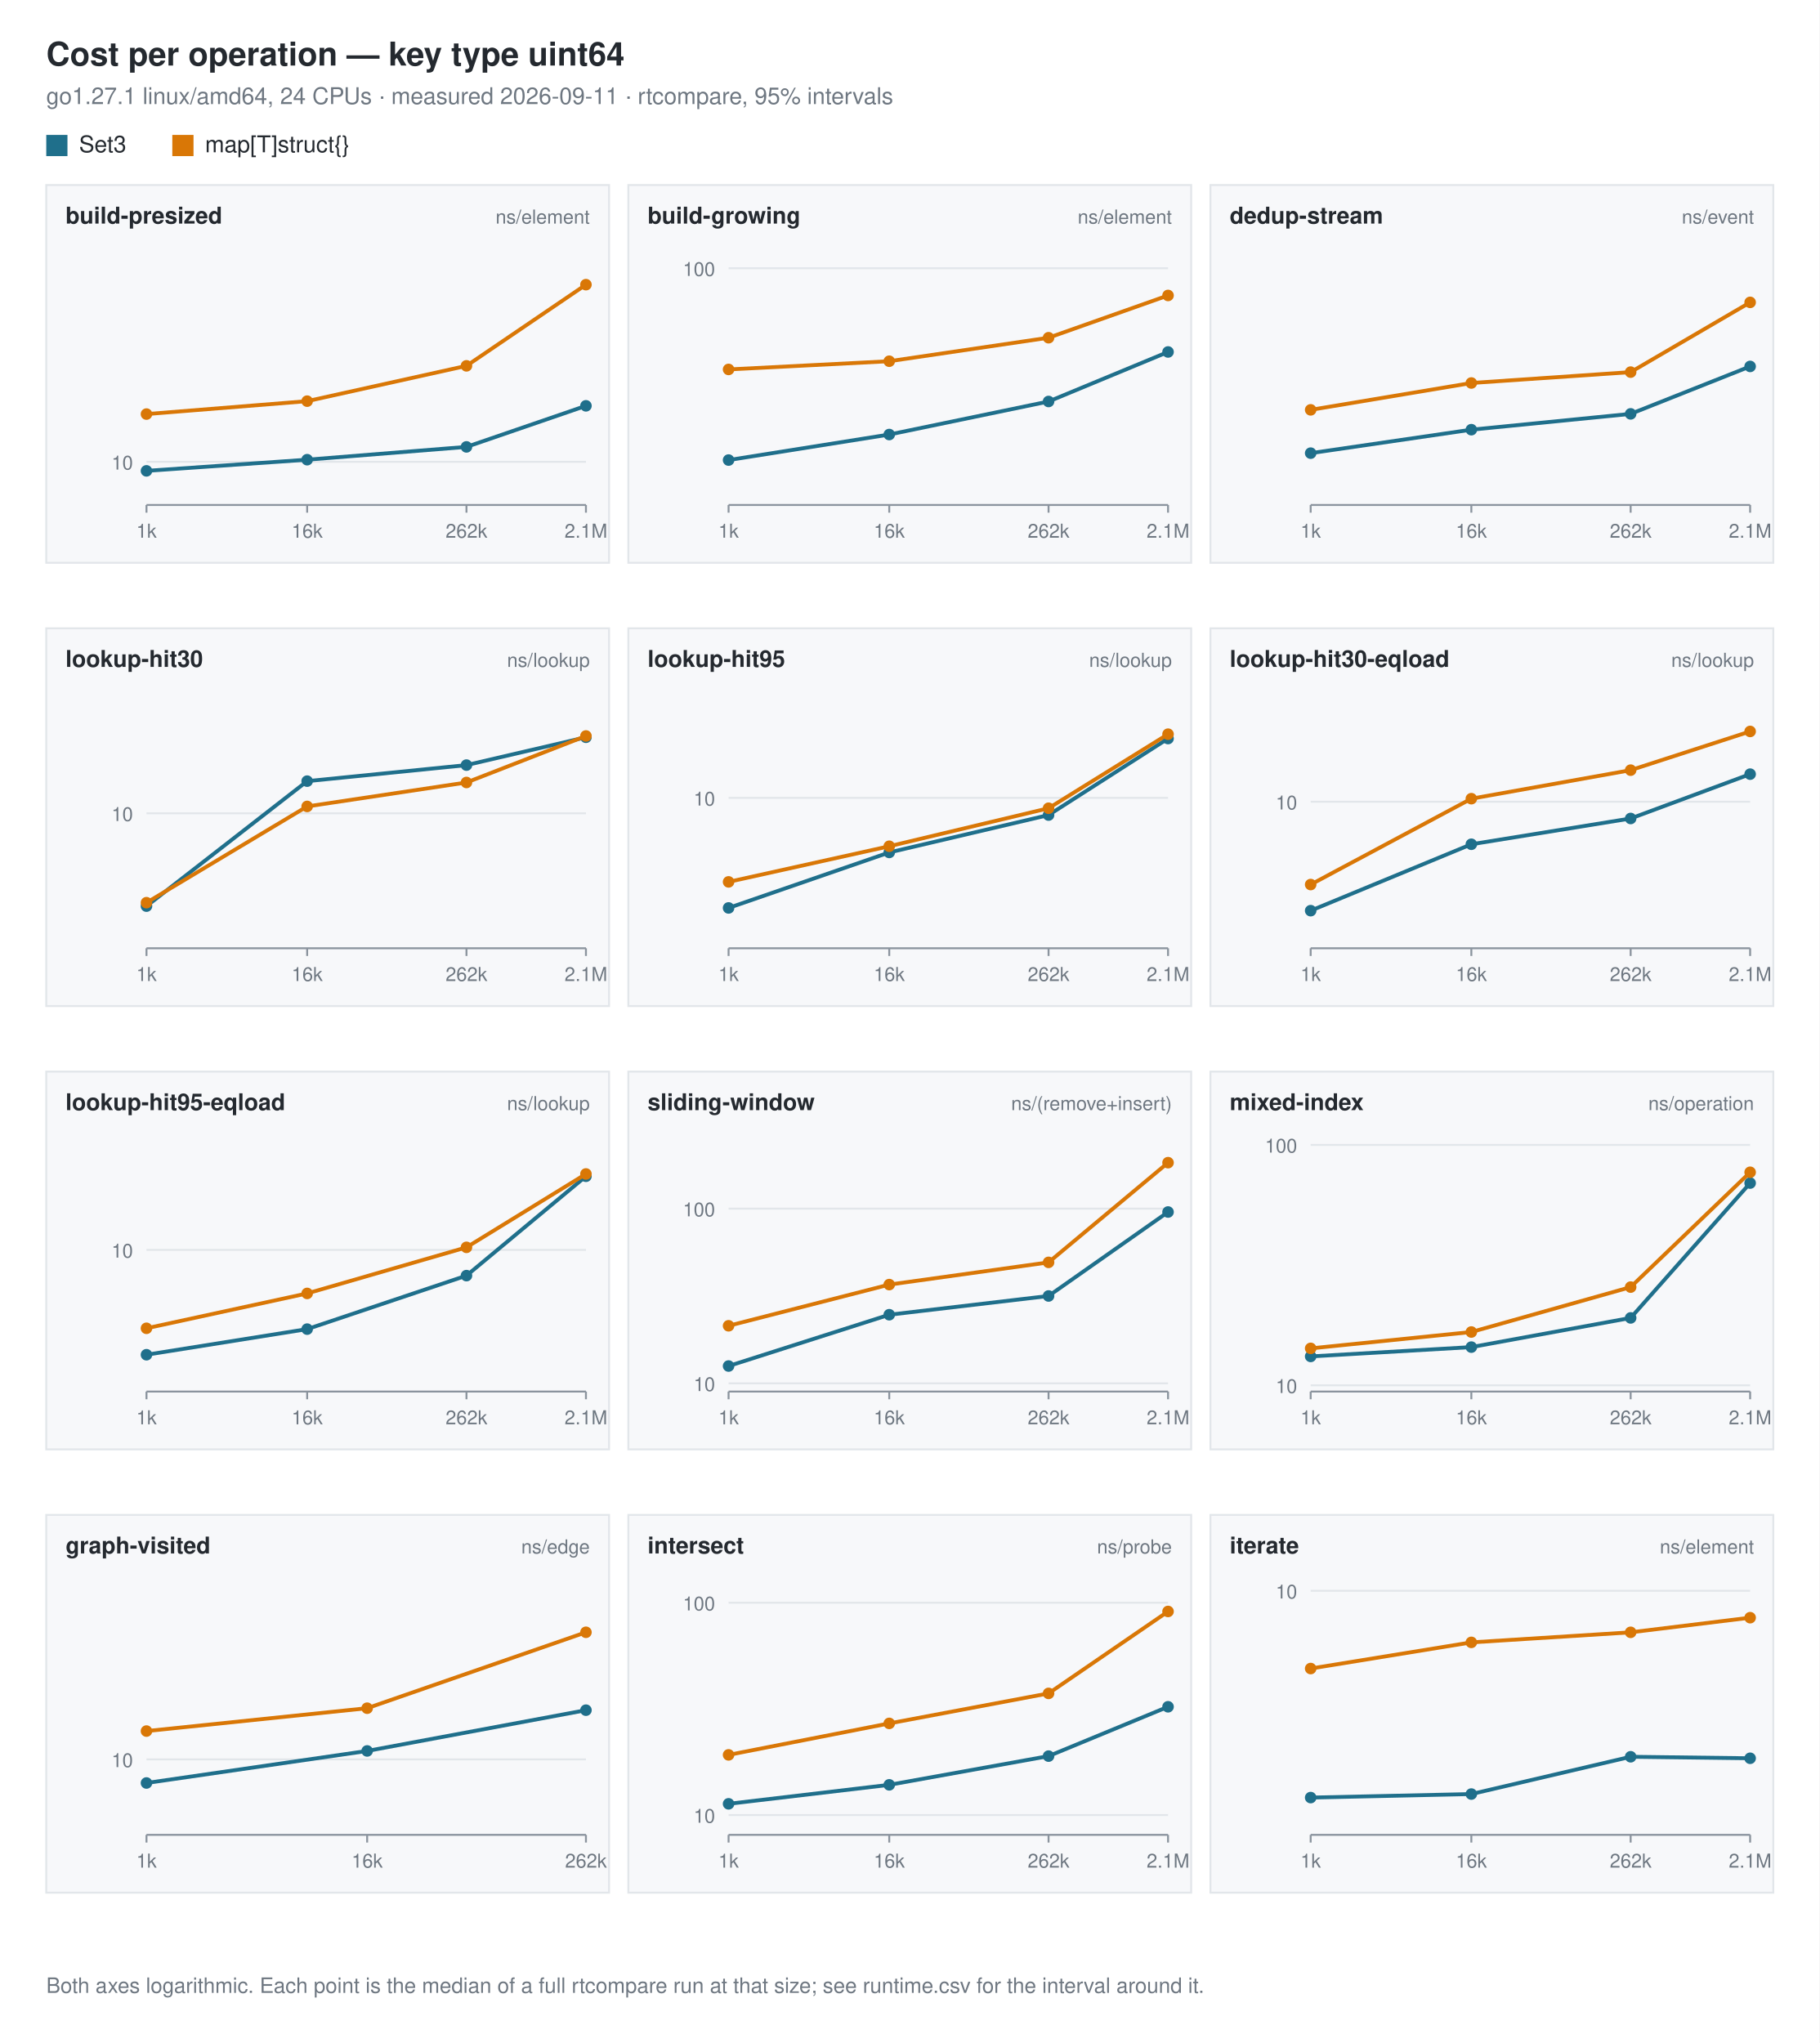
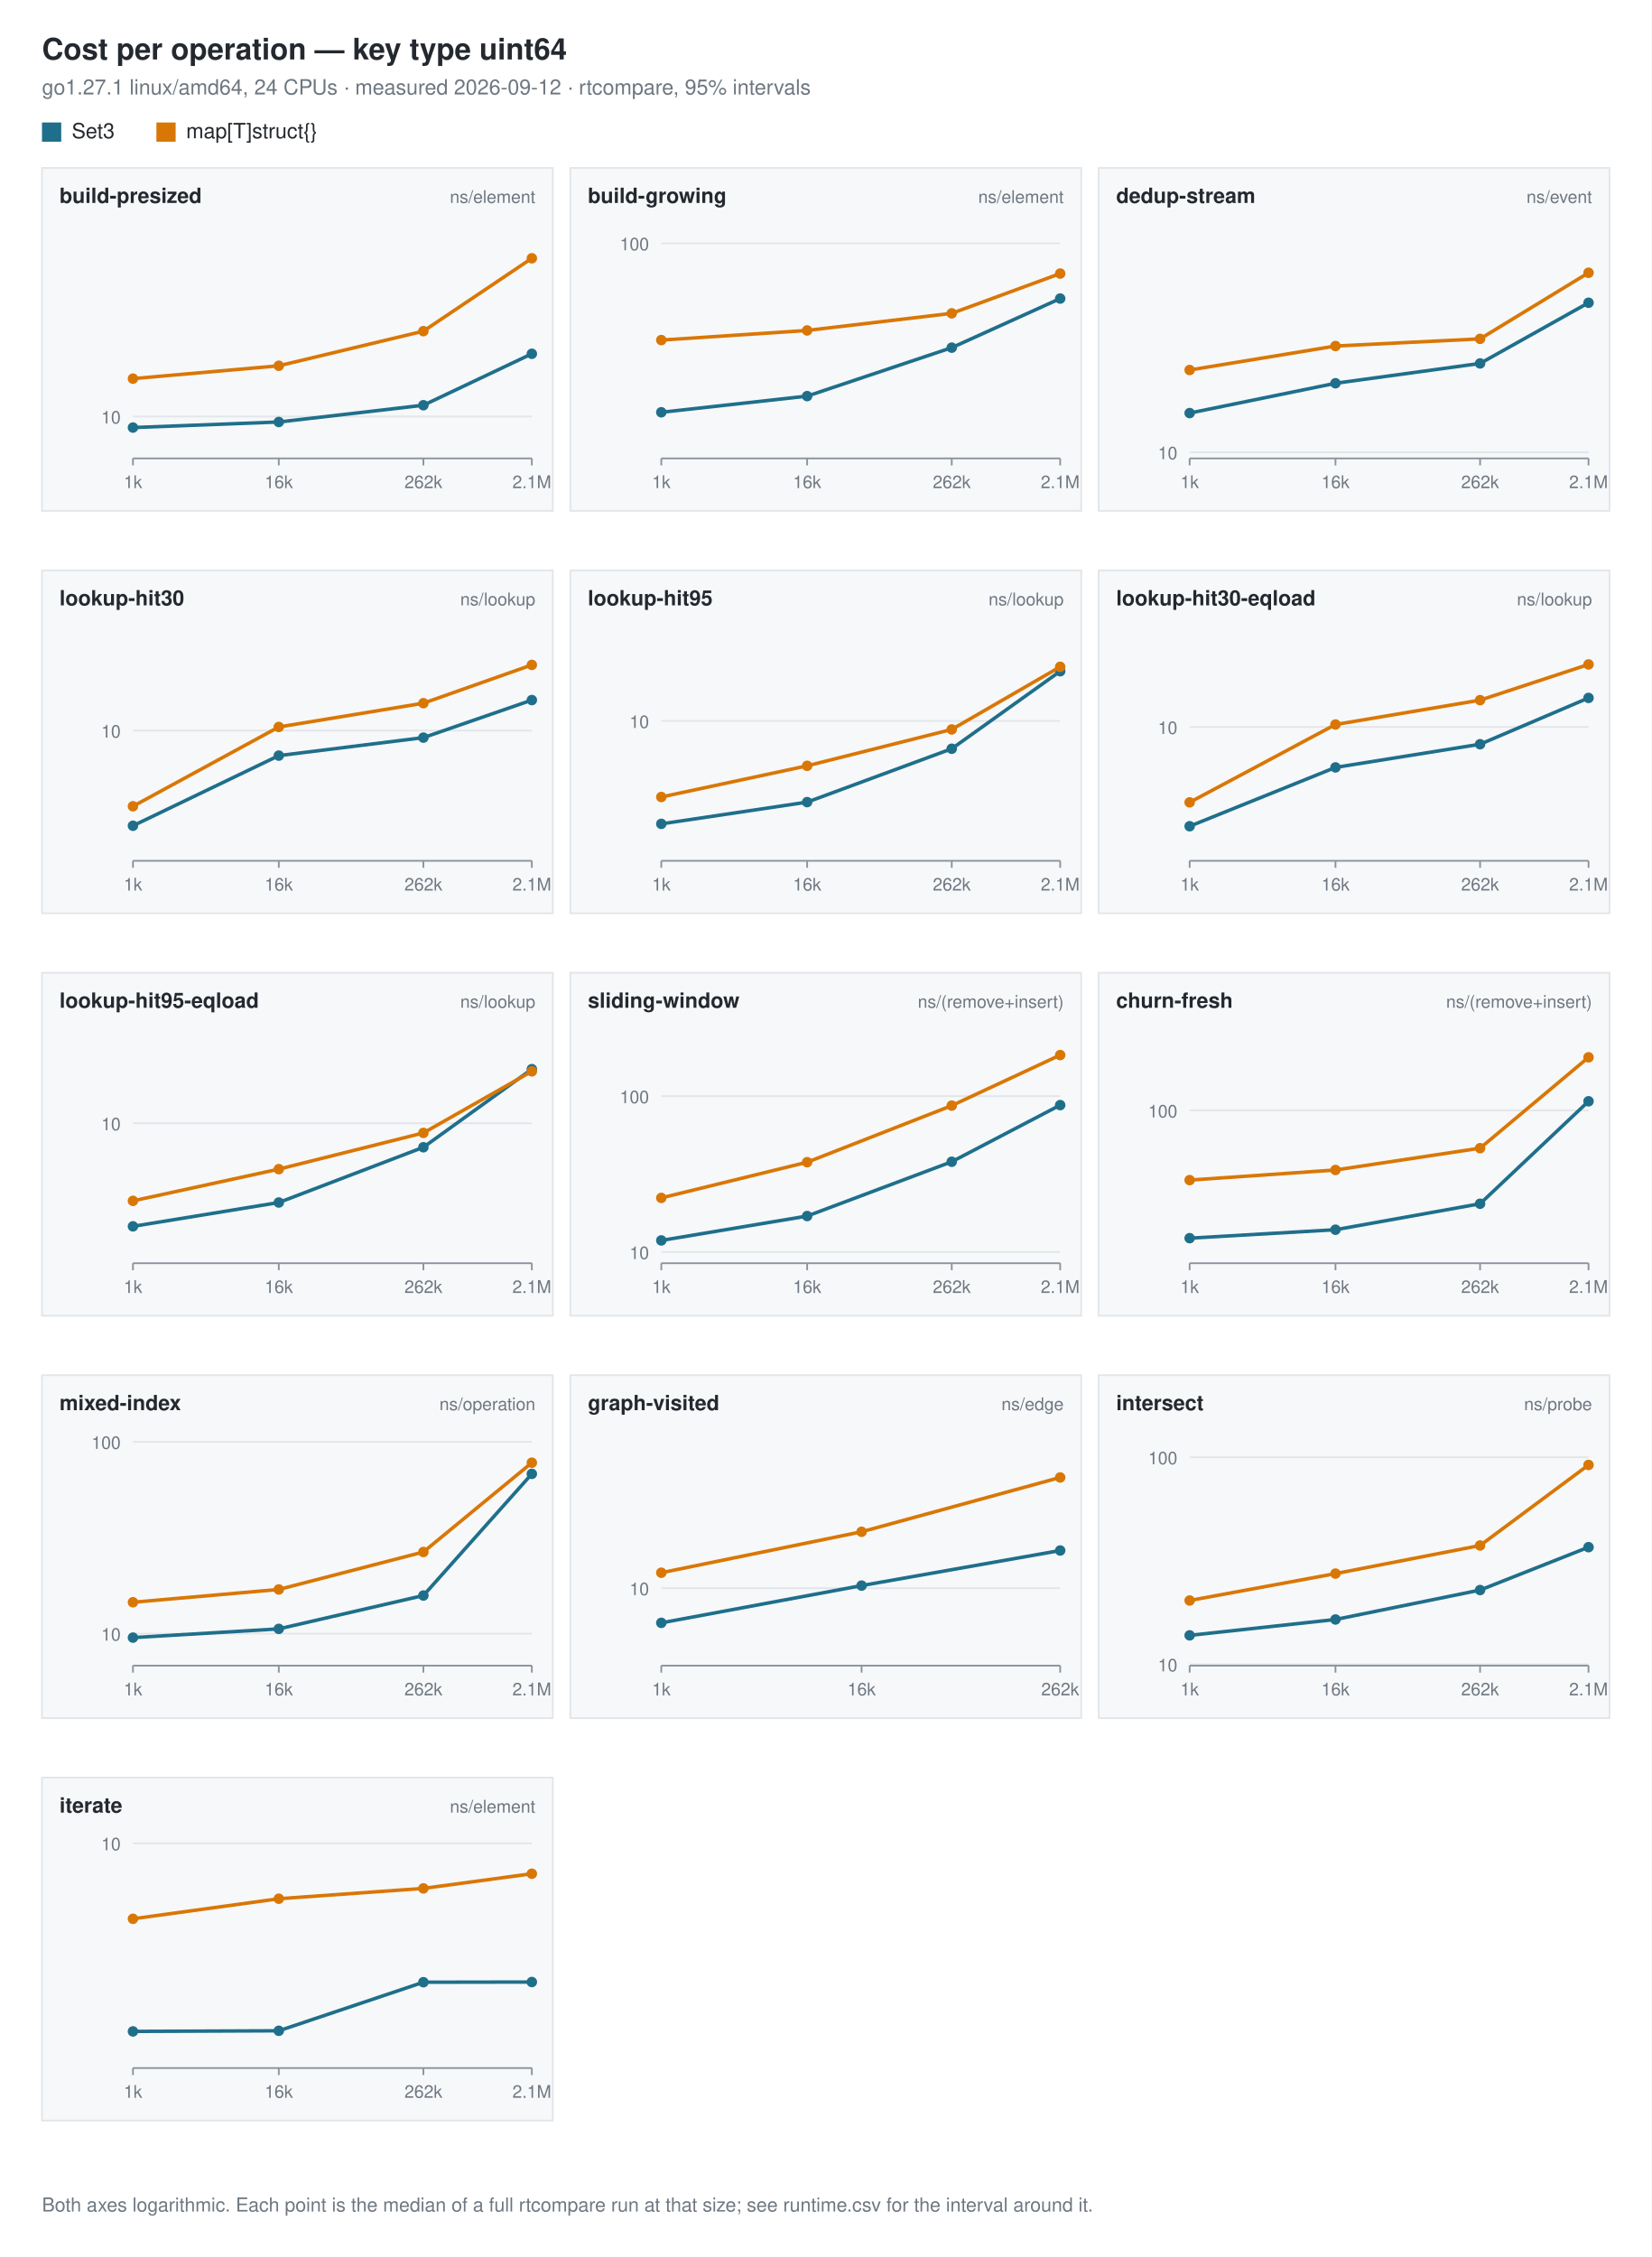
- <svg xmlns="http://www.w3.org/2000/svg" width="944" height="1060" viewBox="0 0 944 1060" font-family="-apple-system, BlinkMacSystemFont, 'Segoe UI', Helvetica, Arial, sans-serif">
-   <rect x="0" y="0" width="944" height="1060" fill="#ffffff" />
+ <svg xmlns="http://www.w3.org/2000/svg" width="944" height="1290" viewBox="0 0 944 1290" font-family="-apple-system, BlinkMacSystemFont, 'Segoe UI', Helvetica, Arial, sans-serif">
+   <rect x="0" y="0" width="944" height="1290" fill="#ffffff" />
  <text x="24" y="34" font-size="17" fill="#24292f" text-anchor="start" font-weight="600">Cost per operation — key type uint64</text>
-   <text x="24" y="54" font-size="12" fill="#6e7781" text-anchor="start" font-weight="400">go1.27.1 linux/amd64, 24 CPUs · measured 2026-09-11 · rtcompare, 95% intervals</text>
+   <text x="24" y="54" font-size="12" fill="#6e7781" text-anchor="start" font-weight="400">go1.27.1 linux/amd64, 24 CPUs · measured 2026-09-12 · rtcompare, 95% intervals</text>
  <rect x="24" y="70" width="11" height="11" fill="#1f6f8b" />
  <text x="41" y="79" font-size="12" fill="#24292f" text-anchor="start" font-weight="400">Set3</text>
  <rect x="89.4" y="70" width="11" height="11" fill="#d97706" />
  <text x="106.4" y="79" font-size="12" fill="#24292f" text-anchor="start" font-weight="400">map[T]struct{}</text>
  <rect x="24" y="96" width="292" height="196" fill="#f7f8fa" stroke="#e2e6ea" stroke-width="1" />
  <text x="34" y="116" font-size="12" fill="#24292f" text-anchor="start" font-weight="600">build-presized</text>
  <text x="306" y="116" font-size="10" fill="#6e7781" text-anchor="end" font-weight="400">ns/element</text>
-   <line x1="76" y1="239.621" x2="304" y2="239.621" stroke="#e2e6ea" stroke-width="1" />
-   <text x="69" y="243.621" font-size="10" fill="#6e7781" text-anchor="end" font-weight="400">10</text>
+   <line x1="76" y1="238.049" x2="304" y2="238.049" stroke="#e2e6ea" stroke-width="1" />
+   <text x="69" y="242.049" font-size="10" fill="#6e7781" text-anchor="end" font-weight="400">10</text>
  <line x1="76" y1="262" x2="76" y2="266" stroke="#8b949e" stroke-width="1" />
  <text x="76" y="279" font-size="10" fill="#6e7781" text-anchor="middle" font-weight="400">1k</text>
  <line x1="159.359" y1="262" x2="159.359" y2="266" stroke="#8b949e" stroke-width="1" />
  <text x="159.359" y="279" font-size="10" fill="#6e7781" text-anchor="middle" font-weight="400">16k</text>
  <line x1="242.011" y1="262" x2="242.011" y2="266" stroke="#8b949e" stroke-width="1" />
  <text x="242.011" y="279" font-size="10" fill="#6e7781" text-anchor="middle" font-weight="400">262k</text>
  <line x1="304" y1="262" x2="304" y2="266" stroke="#8b949e" stroke-width="1" />
  <text x="304" y="279" font-size="10" fill="#6e7781" text-anchor="middle" font-weight="400">2.1M</text>
  <line x1="76" y1="262" x2="304" y2="262" stroke="#8b949e" stroke-width="1" />
-   <polyline points="76,244.302 159.359,238.51 242.011,231.866 304,210.562" fill="none" stroke="#1f6f8b" stroke-width="2" stroke-linejoin="round" stroke-linecap="round" />
-   <circle cx="76" cy="244.302" r="3" fill="#1f6f8b" />
-   <circle cx="159.359" cy="238.51" r="3" fill="#1f6f8b" />
-   <circle cx="242.011" cy="231.866" r="3" fill="#1f6f8b" />
-   <circle cx="304" cy="210.562" r="3" fill="#1f6f8b" />
-   <polyline points="76,214.842 159.359,208.136 242.011,189.816 304,147.698" fill="none" stroke="#d97706" stroke-width="2" stroke-linejoin="round" stroke-linecap="round" />
-   <circle cx="76" cy="214.842" r="3" fill="#d97706" />
-   <circle cx="159.359" cy="208.136" r="3" fill="#d97706" />
-   <circle cx="242.011" cy="189.816" r="3" fill="#d97706" />
-   <circle cx="304" cy="147.698" r="3" fill="#d97706" />
+   <polyline points="76,244.378 159.359,241.192 242.011,231.607 304,202.212" fill="none" stroke="#1f6f8b" stroke-width="2" stroke-linejoin="round" stroke-linecap="round" />
+   <circle cx="76" cy="244.378" r="3" fill="#1f6f8b" />
+   <circle cx="159.359" cy="241.192" r="3" fill="#1f6f8b" />
+   <circle cx="242.011" cy="231.607" r="3" fill="#1f6f8b" />
+   <circle cx="304" cy="202.212" r="3" fill="#1f6f8b" />
+   <polyline points="76,216.411 159.359,209.064 242.011,189.277 304,147.622" fill="none" stroke="#d97706" stroke-width="2" stroke-linejoin="round" stroke-linecap="round" />
+   <circle cx="76" cy="216.411" r="3" fill="#d97706" />
+   <circle cx="159.359" cy="209.064" r="3" fill="#d97706" />
+   <circle cx="242.011" cy="189.277" r="3" fill="#d97706" />
+   <circle cx="304" cy="147.622" r="3" fill="#d97706" />
  <rect x="326" y="96" width="292" height="196" fill="#f7f8fa" stroke="#e2e6ea" stroke-width="1" />
  <text x="336" y="116" font-size="12" fill="#24292f" text-anchor="start" font-weight="600">build-growing</text>
  <text x="608" y="116" font-size="10" fill="#6e7781" text-anchor="end" font-weight="400">ns/element</text>
-   <line x1="378" y1="139.182" x2="606" y2="139.182" stroke="#e2e6ea" stroke-width="1" />
-   <text x="371" y="143.182" font-size="10" fill="#6e7781" text-anchor="end" font-weight="400">100</text>
+   <line x1="378" y1="139.049" x2="606" y2="139.049" stroke="#e2e6ea" stroke-width="1" />
+   <text x="371" y="143.049" font-size="10" fill="#6e7781" text-anchor="end" font-weight="400">100</text>
  <line x1="378" y1="262" x2="378" y2="266" stroke="#8b949e" stroke-width="1" />
  <text x="378" y="279" font-size="10" fill="#6e7781" text-anchor="middle" font-weight="400">1k</text>
  <line x1="461.359" y1="262" x2="461.359" y2="266" stroke="#8b949e" stroke-width="1" />
  <text x="461.359" y="279" font-size="10" fill="#6e7781" text-anchor="middle" font-weight="400">16k</text>
  <line x1="544.011" y1="262" x2="544.011" y2="266" stroke="#8b949e" stroke-width="1" />
  <text x="544.011" y="279" font-size="10" fill="#6e7781" text-anchor="middle" font-weight="400">262k</text>
  <line x1="606" y1="262" x2="606" y2="266" stroke="#8b949e" stroke-width="1" />
  <text x="606" y="279" font-size="10" fill="#6e7781" text-anchor="middle" font-weight="400">2.1M</text>
  <line x1="378" y1="262" x2="606" y2="262" stroke="#8b949e" stroke-width="1" />
-   <polyline points="378,238.703 461.359,225.457 544.011,208.311 606,182.618" fill="none" stroke="#1f6f8b" stroke-width="2" stroke-linejoin="round" stroke-linecap="round" />
-   <circle cx="378" cy="238.703" r="3" fill="#1f6f8b" />
-   <circle cx="461.359" cy="225.457" r="3" fill="#1f6f8b" />
-   <circle cx="544.011" cy="208.311" r="3" fill="#1f6f8b" />
-   <circle cx="606" cy="182.618" r="3" fill="#1f6f8b" />
-   <polyline points="378,191.677 461.359,187.416 544.011,175.227 606,153.297" fill="none" stroke="#d97706" stroke-width="2" stroke-linejoin="round" stroke-linecap="round" />
-   <circle cx="378" cy="191.677" r="3" fill="#d97706" />
-   <circle cx="461.359" cy="187.416" r="3" fill="#d97706" />
-   <circle cx="544.011" cy="175.227" r="3" fill="#d97706" />
-   <circle cx="606" cy="153.297" r="3" fill="#d97706" />
+   <polyline points="378,235.643 461.359,226.401 544.011,198.709 606,170.646" fill="none" stroke="#1f6f8b" stroke-width="2" stroke-linejoin="round" stroke-linecap="round" />
+   <circle cx="378" cy="235.643" r="3" fill="#1f6f8b" />
+   <circle cx="461.359" cy="226.401" r="3" fill="#1f6f8b" />
+   <circle cx="544.011" cy="198.709" r="3" fill="#1f6f8b" />
+   <circle cx="606" cy="170.646" r="3" fill="#1f6f8b" />
+   <polyline points="378,194.379 461.359,188.862 544.011,179.095 606,156.357" fill="none" stroke="#d97706" stroke-width="2" stroke-linejoin="round" stroke-linecap="round" />
+   <circle cx="378" cy="194.379" r="3" fill="#d97706" />
+   <circle cx="461.359" cy="188.862" r="3" fill="#d97706" />
+   <circle cx="544.011" cy="179.095" r="3" fill="#d97706" />
+   <circle cx="606" cy="156.357" r="3" fill="#d97706" />
  <rect x="628" y="96" width="292" height="196" fill="#f7f8fa" stroke="#e2e6ea" stroke-width="1" />
  <text x="638" y="116" font-size="12" fill="#24292f" text-anchor="start" font-weight="600">dedup-stream</text>
  <text x="910" y="116" font-size="10" fill="#6e7781" text-anchor="end" font-weight="400">ns/event</text>
+   <line x1="680" y1="258.484" x2="908" y2="258.484" stroke="#e2e6ea" stroke-width="1" />
+   <text x="673" y="262.484" font-size="10" fill="#6e7781" text-anchor="end" font-weight="400">10</text>
  <line x1="680" y1="262" x2="680" y2="266" stroke="#8b949e" stroke-width="1" />
  <text x="680" y="279" font-size="10" fill="#6e7781" text-anchor="middle" font-weight="400">1k</text>
  <line x1="763.359" y1="262" x2="763.359" y2="266" stroke="#8b949e" stroke-width="1" />
  <text x="763.359" y="279" font-size="10" fill="#6e7781" text-anchor="middle" font-weight="400">16k</text>
  <line x1="846.011" y1="262" x2="846.011" y2="266" stroke="#8b949e" stroke-width="1" />
  <text x="846.011" y="279" font-size="10" fill="#6e7781" text-anchor="middle" font-weight="400">262k</text>
  <line x1="908" y1="262" x2="908" y2="266" stroke="#8b949e" stroke-width="1" />
  <text x="908" y="279" font-size="10" fill="#6e7781" text-anchor="middle" font-weight="400">2.1M</text>
  <line x1="680" y1="262" x2="908" y2="262" stroke="#8b949e" stroke-width="1" />
-   <polyline points="680,235.117 763.359,222.938 846.011,214.735 908,190.117" fill="none" stroke="#1f6f8b" stroke-width="2" stroke-linejoin="round" stroke-linecap="round" />
-   <circle cx="680" cy="235.117" r="3" fill="#1f6f8b" />
-   <circle cx="763.359" cy="222.938" r="3" fill="#1f6f8b" />
-   <circle cx="846.011" cy="214.735" r="3" fill="#1f6f8b" />
-   <circle cx="908" cy="190.117" r="3" fill="#1f6f8b" />
-   <polyline points="680,212.649 763.359,198.717 846.011,193.071 908,156.883" fill="none" stroke="#d97706" stroke-width="2" stroke-linejoin="round" stroke-linecap="round" />
-   <circle cx="680" cy="212.649" r="3" fill="#d97706" />
-   <circle cx="763.359" cy="198.717" r="3" fill="#d97706" />
-   <circle cx="846.011" cy="193.071" r="3" fill="#d97706" />
-   <circle cx="908" cy="156.883" r="3" fill="#d97706" />
+   <polyline points="680,236.099 763.359,219.056 846.011,207.719 908,173.04" fill="none" stroke="#1f6f8b" stroke-width="2" stroke-linejoin="round" stroke-linecap="round" />
+   <circle cx="680" cy="236.099" r="3" fill="#1f6f8b" />
+   <circle cx="763.359" cy="219.056" r="3" fill="#1f6f8b" />
+   <circle cx="846.011" cy="207.719" r="3" fill="#1f6f8b" />
+   <circle cx="908" cy="173.04" r="3" fill="#1f6f8b" />
+   <polyline points="680,211.48 763.359,197.771 846.011,193.68 908,155.901" fill="none" stroke="#d97706" stroke-width="2" stroke-linejoin="round" stroke-linecap="round" />
+   <circle cx="680" cy="211.48" r="3" fill="#d97706" />
+   <circle cx="763.359" cy="197.771" r="3" fill="#d97706" />
+   <circle cx="846.011" cy="193.68" r="3" fill="#d97706" />
+   <circle cx="908" cy="155.901" r="3" fill="#d97706" />
  <rect x="24" y="326" width="292" height="196" fill="#f7f8fa" stroke="#e2e6ea" stroke-width="1" />
  <text x="34" y="346" font-size="12" fill="#24292f" text-anchor="start" font-weight="600">lookup-hit30</text>
  <text x="306" y="346" font-size="10" fill="#6e7781" text-anchor="end" font-weight="400">ns/lookup</text>
-   <line x1="76" y1="421.974" x2="304" y2="421.974" stroke="#e2e6ea" stroke-width="1" />
-   <text x="69" y="425.974" font-size="10" fill="#6e7781" text-anchor="end" font-weight="400">10</text>
+   <line x1="76" y1="417.562" x2="304" y2="417.562" stroke="#e2e6ea" stroke-width="1" />
+   <text x="69" y="421.562" font-size="10" fill="#6e7781" text-anchor="end" font-weight="400">10</text>
  <line x1="76" y1="492" x2="76" y2="496" stroke="#8b949e" stroke-width="1" />
  <text x="76" y="509" font-size="10" fill="#6e7781" text-anchor="middle" font-weight="400">1k</text>
  <line x1="159.359" y1="492" x2="159.359" y2="496" stroke="#8b949e" stroke-width="1" />
  <text x="159.359" y="509" font-size="10" fill="#6e7781" text-anchor="middle" font-weight="400">16k</text>
  <line x1="242.011" y1="492" x2="242.011" y2="496" stroke="#8b949e" stroke-width="1" />
  <text x="242.011" y="509" font-size="10" fill="#6e7781" text-anchor="middle" font-weight="400">262k</text>
  <line x1="304" y1="492" x2="304" y2="496" stroke="#8b949e" stroke-width="1" />
  <text x="304" y="509" font-size="10" fill="#6e7781" text-anchor="middle" font-weight="400">2.1M</text>
  <line x1="76" y1="492" x2="304" y2="492" stroke="#8b949e" stroke-width="1" />
-   <polyline points="76,470.14 159.359,405.293 242.011,396.97 304,382.524" fill="none" stroke="#1f6f8b" stroke-width="2" stroke-linejoin="round" stroke-linecap="round" />
-   <circle cx="76" cy="470.14" r="3" fill="#1f6f8b" />
-   <circle cx="159.359" cy="405.293" r="3" fill="#1f6f8b" />
-   <circle cx="242.011" cy="396.97" r="3" fill="#1f6f8b" />
-   <circle cx="304" cy="382.524" r="3" fill="#1f6f8b" />
-   <polyline points="76,468.355 159.359,418.406 242.011,405.984 304,381.86" fill="none" stroke="#d97706" stroke-width="2" stroke-linejoin="round" stroke-linecap="round" />
-   <circle cx="76" cy="468.355" r="3" fill="#d97706" />
-   <circle cx="159.359" cy="418.406" r="3" fill="#d97706" />
-   <circle cx="242.011" cy="405.984" r="3" fill="#d97706" />
-   <circle cx="304" cy="381.86" r="3" fill="#d97706" />
+   <polyline points="76,471.97 159.359,431.874 242.011,421.592 304,400.134" fill="none" stroke="#1f6f8b" stroke-width="2" stroke-linejoin="round" stroke-linecap="round" />
+   <circle cx="76" cy="471.97" r="3" fill="#1f6f8b" />
+   <circle cx="159.359" cy="431.874" r="3" fill="#1f6f8b" />
+   <circle cx="242.011" cy="421.592" r="3" fill="#1f6f8b" />
+   <circle cx="304" cy="400.134" r="3" fill="#1f6f8b" />
+   <polyline points="76,460.828 159.359,415.498 242.011,401.911 304,380.03" fill="none" stroke="#d97706" stroke-width="2" stroke-linejoin="round" stroke-linecap="round" />
+   <circle cx="76" cy="460.828" r="3" fill="#d97706" />
+   <circle cx="159.359" cy="415.498" r="3" fill="#d97706" />
+   <circle cx="242.011" cy="401.911" r="3" fill="#d97706" />
+   <circle cx="304" cy="380.03" r="3" fill="#d97706" />
  <rect x="326" y="326" width="292" height="196" fill="#f7f8fa" stroke="#e2e6ea" stroke-width="1" />
  <text x="336" y="346" font-size="12" fill="#24292f" text-anchor="start" font-weight="600">lookup-hit95</text>
  <text x="608" y="346" font-size="10" fill="#6e7781" text-anchor="end" font-weight="400">ns/lookup</text>
-   <line x1="378" y1="413.966" x2="606" y2="413.966" stroke="#e2e6ea" stroke-width="1" />
-   <text x="371" y="417.966" font-size="10" fill="#6e7781" text-anchor="end" font-weight="400">10</text>
+   <line x1="378" y1="412.084" x2="606" y2="412.084" stroke="#e2e6ea" stroke-width="1" />
+   <text x="371" y="416.084" font-size="10" fill="#6e7781" text-anchor="end" font-weight="400">10</text>
  <line x1="378" y1="492" x2="378" y2="496" stroke="#8b949e" stroke-width="1" />
  <text x="378" y="509" font-size="10" fill="#6e7781" text-anchor="middle" font-weight="400">1k</text>
  <line x1="461.359" y1="492" x2="461.359" y2="496" stroke="#8b949e" stroke-width="1" />
  <text x="461.359" y="509" font-size="10" fill="#6e7781" text-anchor="middle" font-weight="400">16k</text>
  <line x1="544.011" y1="492" x2="544.011" y2="496" stroke="#8b949e" stroke-width="1" />
  <text x="544.011" y="509" font-size="10" fill="#6e7781" text-anchor="middle" font-weight="400">262k</text>
  <line x1="606" y1="492" x2="606" y2="496" stroke="#8b949e" stroke-width="1" />
  <text x="606" y="509" font-size="10" fill="#6e7781" text-anchor="middle" font-weight="400">2.1M</text>
  <line x1="378" y1="492" x2="606" y2="492" stroke="#8b949e" stroke-width="1" />
-   <polyline points="378,471.076 461.359,442.284 544.011,422.884 606,383.194" fill="none" stroke="#1f6f8b" stroke-width="2" stroke-linejoin="round" stroke-linecap="round" />
-   <circle cx="378" cy="471.076" r="3" fill="#1f6f8b" />
-   <circle cx="461.359" cy="442.284" r="3" fill="#1f6f8b" />
-   <circle cx="544.011" cy="422.884" r="3" fill="#1f6f8b" />
-   <circle cx="606" cy="383.194" r="3" fill="#1f6f8b" />
-   <polyline points="378,457.56 461.359,439.072 544.011,419.347 606,380.924" fill="none" stroke="#d97706" stroke-width="2" stroke-linejoin="round" stroke-linecap="round" />
-   <circle cx="378" cy="457.56" r="3" fill="#d97706" />
-   <circle cx="461.359" cy="439.072" r="3" fill="#d97706" />
-   <circle cx="544.011" cy="419.347" r="3" fill="#d97706" />
-   <circle cx="606" cy="380.924" r="3" fill="#d97706" />
+   <polyline points="378,470.888 461.359,458.456 544.011,427.95 606,383.646" fill="none" stroke="#1f6f8b" stroke-width="2" stroke-linejoin="round" stroke-linecap="round" />
+   <circle cx="378" cy="470.888" r="3" fill="#1f6f8b" />
+   <circle cx="461.359" cy="458.456" r="3" fill="#1f6f8b" />
+   <circle cx="544.011" cy="427.95" r="3" fill="#1f6f8b" />
+   <circle cx="606" cy="383.646" r="3" fill="#1f6f8b" />
+   <polyline points="378,455.533 461.359,437.707 544.011,416.912 606,381.112" fill="none" stroke="#d97706" stroke-width="2" stroke-linejoin="round" stroke-linecap="round" />
+   <circle cx="378" cy="455.533" r="3" fill="#d97706" />
+   <circle cx="461.359" cy="437.707" r="3" fill="#d97706" />
+   <circle cx="544.011" cy="416.912" r="3" fill="#d97706" />
+   <circle cx="606" cy="381.112" r="3" fill="#d97706" />
  <rect x="628" y="326" width="292" height="196" fill="#f7f8fa" stroke="#e2e6ea" stroke-width="1" />
  <text x="638" y="346" font-size="12" fill="#24292f" text-anchor="start" font-weight="600">lookup-hit30-eqload</text>
  <text x="910" y="346" font-size="10" fill="#6e7781" text-anchor="end" font-weight="400">ns/lookup</text>
-   <line x1="680" y1="415.972" x2="908" y2="415.972" stroke="#e2e6ea" stroke-width="1" />
-   <text x="673" y="419.972" font-size="10" fill="#6e7781" text-anchor="end" font-weight="400">10</text>
+   <line x1="680" y1="415.51" x2="908" y2="415.51" stroke="#e2e6ea" stroke-width="1" />
+   <text x="673" y="419.51" font-size="10" fill="#6e7781" text-anchor="end" font-weight="400">10</text>
  <line x1="680" y1="492" x2="680" y2="496" stroke="#8b949e" stroke-width="1" />
  <text x="680" y="509" font-size="10" fill="#6e7781" text-anchor="middle" font-weight="400">1k</text>
  <line x1="763.359" y1="492" x2="763.359" y2="496" stroke="#8b949e" stroke-width="1" />
  <text x="763.359" y="509" font-size="10" fill="#6e7781" text-anchor="middle" font-weight="400">16k</text>
  <line x1="846.011" y1="492" x2="846.011" y2="496" stroke="#8b949e" stroke-width="1" />
  <text x="846.011" y="509" font-size="10" fill="#6e7781" text-anchor="middle" font-weight="400">262k</text>
  <line x1="908" y1="492" x2="908" y2="496" stroke="#8b949e" stroke-width="1" />
  <text x="908" y="509" font-size="10" fill="#6e7781" text-anchor="middle" font-weight="400">2.1M</text>
  <line x1="680" y1="492" x2="908" y2="492" stroke="#8b949e" stroke-width="1" />
-   <polyline points="680,472.496 763.359,438.041 846.011,424.665 908,401.665" fill="none" stroke="#1f6f8b" stroke-width="2" stroke-linejoin="round" stroke-linecap="round" />
-   <circle cx="680" cy="472.496" r="3" fill="#1f6f8b" />
-   <circle cx="763.359" cy="438.041" r="3" fill="#1f6f8b" />
-   <circle cx="846.011" cy="424.665" r="3" fill="#1f6f8b" />
-   <circle cx="908" cy="401.665" r="3" fill="#1f6f8b" />
-   <polyline points="680,458.944 763.359,414.394 846.011,399.591 908,379.504" fill="none" stroke="#d97706" stroke-width="2" stroke-linejoin="round" stroke-linecap="round" />
-   <circle cx="680" cy="458.944" r="3" fill="#d97706" />
-   <circle cx="763.359" cy="414.394" r="3" fill="#d97706" />
-   <circle cx="846.011" cy="399.591" r="3" fill="#d97706" />
-   <circle cx="908" cy="379.504" r="3" fill="#d97706" />
+   <polyline points="680,472.238 763.359,438.613 846.011,425.367 908,398.905" fill="none" stroke="#1f6f8b" stroke-width="2" stroke-linejoin="round" stroke-linecap="round" />
+   <circle cx="680" cy="472.238" r="3" fill="#1f6f8b" />
+   <circle cx="763.359" cy="438.613" r="3" fill="#1f6f8b" />
+   <circle cx="846.011" cy="425.367" r="3" fill="#1f6f8b" />
+   <circle cx="908" cy="398.905" r="3" fill="#1f6f8b" />
+   <polyline points="680,458.593 763.359,414.095 846.011,400.17 908,379.762" fill="none" stroke="#d97706" stroke-width="2" stroke-linejoin="round" stroke-linecap="round" />
+   <circle cx="680" cy="458.593" r="3" fill="#d97706" />
+   <circle cx="763.359" cy="414.095" r="3" fill="#d97706" />
+   <circle cx="846.011" cy="400.17" r="3" fill="#d97706" />
+   <circle cx="908" cy="379.762" r="3" fill="#d97706" />
  <rect x="24" y="556" width="292" height="196" fill="#f7f8fa" stroke="#e2e6ea" stroke-width="1" />
  <text x="34" y="576" font-size="12" fill="#24292f" text-anchor="start" font-weight="600">lookup-hit95-eqload</text>
  <text x="306" y="576" font-size="10" fill="#6e7781" text-anchor="end" font-weight="400">ns/lookup</text>
-   <line x1="76" y1="648.512" x2="304" y2="648.512" stroke="#e2e6ea" stroke-width="1" />
-   <text x="69" y="652.512" font-size="10" fill="#6e7781" text-anchor="end" font-weight="400">10</text>
+   <line x1="76" y1="642.001" x2="304" y2="642.001" stroke="#e2e6ea" stroke-width="1" />
+   <text x="69" y="646.001" font-size="10" fill="#6e7781" text-anchor="end" font-weight="400">10</text>
  <line x1="76" y1="722" x2="76" y2="726" stroke="#8b949e" stroke-width="1" />
  <text x="76" y="739" font-size="10" fill="#6e7781" text-anchor="middle" font-weight="400">1k</text>
  <line x1="159.359" y1="722" x2="159.359" y2="726" stroke="#8b949e" stroke-width="1" />
  <text x="159.359" y="739" font-size="10" fill="#6e7781" text-anchor="middle" font-weight="400">16k</text>
  <line x1="242.011" y1="722" x2="242.011" y2="726" stroke="#8b949e" stroke-width="1" />
  <text x="242.011" y="739" font-size="10" fill="#6e7781" text-anchor="middle" font-weight="400">262k</text>
  <line x1="304" y1="722" x2="304" y2="726" stroke="#8b949e" stroke-width="1" />
  <text x="304" y="739" font-size="10" fill="#6e7781" text-anchor="middle" font-weight="400">2.1M</text>
  <line x1="76" y1="722" x2="304" y2="722" stroke="#8b949e" stroke-width="1" />
-   <polyline points="76,702.895 159.359,689.605 242.011,661.849 304,610.297" fill="none" stroke="#1f6f8b" stroke-width="2" stroke-linejoin="round" stroke-linecap="round" />
-   <circle cx="76" cy="702.895" r="3" fill="#1f6f8b" />
-   <circle cx="159.359" cy="689.605" r="3" fill="#1f6f8b" />
-   <circle cx="242.011" cy="661.849" r="3" fill="#1f6f8b" />
-   <circle cx="304" cy="610.297" r="3" fill="#1f6f8b" />
-   <polyline points="76,689.176 159.359,671.086 242.011,647.176 304,609.105" fill="none" stroke="#d97706" stroke-width="2" stroke-linejoin="round" stroke-linecap="round" />
-   <circle cx="76" cy="689.176" r="3" fill="#d97706" />
-   <circle cx="159.359" cy="671.086" r="3" fill="#d97706" />
-   <circle cx="242.011" cy="647.176" r="3" fill="#d97706" />
-   <circle cx="304" cy="609.105" r="3" fill="#d97706" />
+   <polyline points="76,700.927 159.359,687.302 242.011,655.725 304,611.073" fill="none" stroke="#1f6f8b" stroke-width="2" stroke-linejoin="round" stroke-linecap="round" />
+   <circle cx="76" cy="700.927" r="3" fill="#1f6f8b" />
+   <circle cx="159.359" cy="687.302" r="3" fill="#1f6f8b" />
+   <circle cx="242.011" cy="655.725" r="3" fill="#1f6f8b" />
+   <circle cx="304" cy="611.073" r="3" fill="#1f6f8b" />
+   <polyline points="76,686.366 159.359,668.226 242.011,647.523 304,612.327" fill="none" stroke="#d97706" stroke-width="2" stroke-linejoin="round" stroke-linecap="round" />
+   <circle cx="76" cy="686.366" r="3" fill="#d97706" />
+   <circle cx="159.359" cy="668.226" r="3" fill="#d97706" />
+   <circle cx="242.011" cy="647.523" r="3" fill="#d97706" />
+   <circle cx="304" cy="612.327" r="3" fill="#d97706" />
  <rect x="326" y="556" width="292" height="196" fill="#f7f8fa" stroke="#e2e6ea" stroke-width="1" />
  <text x="336" y="576" font-size="12" fill="#24292f" text-anchor="start" font-weight="600">sliding-window</text>
  <text x="608" y="576" font-size="10" fill="#6e7781" text-anchor="end" font-weight="400">ns/(remove+insert)</text>
-   <line x1="378" y1="717.742" x2="606" y2="717.742" stroke="#e2e6ea" stroke-width="1" />
-   <text x="371" y="721.742" font-size="10" fill="#6e7781" text-anchor="end" font-weight="400">10</text>
-   <line x1="378" y1="627.093" x2="606" y2="627.093" stroke="#e2e6ea" stroke-width="1" />
-   <text x="371" y="631.093" font-size="10" fill="#6e7781" text-anchor="end" font-weight="400">100</text>
+   <line x1="378" y1="715.613" x2="606" y2="715.613" stroke="#e2e6ea" stroke-width="1" />
+   <text x="371" y="719.613" font-size="10" fill="#6e7781" text-anchor="end" font-weight="400">10</text>
+   <line x1="378" y1="626.507" x2="606" y2="626.507" stroke="#e2e6ea" stroke-width="1" />
+   <text x="371" y="630.507" font-size="10" fill="#6e7781" text-anchor="end" font-weight="400">100</text>
  <line x1="378" y1="722" x2="378" y2="726" stroke="#8b949e" stroke-width="1" />
  <text x="378" y="739" font-size="10" fill="#6e7781" text-anchor="middle" font-weight="400">1k</text>
  <line x1="461.359" y1="722" x2="461.359" y2="726" stroke="#8b949e" stroke-width="1" />
  <text x="461.359" y="739" font-size="10" fill="#6e7781" text-anchor="middle" font-weight="400">16k</text>
  <line x1="544.011" y1="722" x2="544.011" y2="726" stroke="#8b949e" stroke-width="1" />
  <text x="544.011" y="739" font-size="10" fill="#6e7781" text-anchor="middle" font-weight="400">262k</text>
  <line x1="606" y1="722" x2="606" y2="726" stroke="#8b949e" stroke-width="1" />
  <text x="606" y="739" font-size="10" fill="#6e7781" text-anchor="middle" font-weight="400">2.1M</text>
  <line x1="378" y1="722" x2="606" y2="722" stroke="#8b949e" stroke-width="1" />
-   <polyline points="378,708.754 461.359,682.136 544.011,672.411 606,628.844" fill="none" stroke="#1f6f8b" stroke-width="2" stroke-linejoin="round" stroke-linecap="round" />
-   <circle cx="378" cy="708.754" r="3" fill="#1f6f8b" />
-   <circle cx="461.359" cy="682.136" r="3" fill="#1f6f8b" />
-   <circle cx="544.011" cy="672.411" r="3" fill="#1f6f8b" />
-   <circle cx="606" cy="628.844" r="3" fill="#1f6f8b" />
-   <polyline points="378,687.878 461.359,666.505 544.011,654.972 606,603.246" fill="none" stroke="#d97706" stroke-width="2" stroke-linejoin="round" stroke-linecap="round" />
-   <circle cx="378" cy="687.878" r="3" fill="#d97706" />
-   <circle cx="461.359" cy="666.505" r="3" fill="#d97706" />
-   <circle cx="544.011" cy="654.972" r="3" fill="#d97706" />
-   <circle cx="606" cy="603.246" r="3" fill="#d97706" />
+   <polyline points="378,708.979 461.359,695.041 544.011,664 606,631.628" fill="none" stroke="#1f6f8b" stroke-width="2" stroke-linejoin="round" stroke-linecap="round" />
+   <circle cx="378" cy="708.979" r="3" fill="#1f6f8b" />
+   <circle cx="461.359" cy="695.041" r="3" fill="#1f6f8b" />
+   <circle cx="544.011" cy="664" r="3" fill="#1f6f8b" />
+   <circle cx="606" cy="631.628" r="3" fill="#1f6f8b" />
+   <polyline points="378,684.672 461.359,664.264 544.011,631.91 606,603.021" fill="none" stroke="#d97706" stroke-width="2" stroke-linejoin="round" stroke-linecap="round" />
+   <circle cx="378" cy="684.672" r="3" fill="#d97706" />
+   <circle cx="461.359" cy="664.264" r="3" fill="#d97706" />
+   <circle cx="544.011" cy="631.91" r="3" fill="#d97706" />
+   <circle cx="606" cy="603.021" r="3" fill="#d97706" />
  <rect x="628" y="556" width="292" height="196" fill="#f7f8fa" stroke="#e2e6ea" stroke-width="1" />
-   <text x="638" y="576" font-size="12" fill="#24292f" text-anchor="start" font-weight="600">mixed-index</text>
-   <text x="910" y="576" font-size="10" fill="#6e7781" text-anchor="end" font-weight="400">ns/operation</text>
-   <line x1="680" y1="718.757" x2="908" y2="718.757" stroke="#e2e6ea" stroke-width="1" />
-   <text x="673" y="722.757" font-size="10" fill="#6e7781" text-anchor="end" font-weight="400">10</text>
-   <line x1="680" y1="594.02" x2="908" y2="594.02" stroke="#e2e6ea" stroke-width="1" />
-   <text x="673" y="598.02" font-size="10" fill="#6e7781" text-anchor="end" font-weight="400">100</text>
+   <text x="638" y="576" font-size="12" fill="#24292f" text-anchor="start" font-weight="600">churn-fresh</text>
+   <text x="910" y="576" font-size="10" fill="#6e7781" text-anchor="end" font-weight="400">ns/(remove+insert)</text>
+   <line x1="680" y1="634.671" x2="908" y2="634.671" stroke="#e2e6ea" stroke-width="1" />
+   <text x="673" y="638.671" font-size="10" fill="#6e7781" text-anchor="end" font-weight="400">100</text>
  <line x1="680" y1="722" x2="680" y2="726" stroke="#8b949e" stroke-width="1" />
  <text x="680" y="739" font-size="10" fill="#6e7781" text-anchor="middle" font-weight="400">1k</text>
  <line x1="763.359" y1="722" x2="763.359" y2="726" stroke="#8b949e" stroke-width="1" />
  <text x="763.359" y="739" font-size="10" fill="#6e7781" text-anchor="middle" font-weight="400">16k</text>
  <line x1="846.011" y1="722" x2="846.011" y2="726" stroke="#8b949e" stroke-width="1" />
  <text x="846.011" y="739" font-size="10" fill="#6e7781" text-anchor="middle" font-weight="400">262k</text>
  <line x1="908" y1="722" x2="908" y2="726" stroke="#8b949e" stroke-width="1" />
  <text x="908" y="739" font-size="10" fill="#6e7781" text-anchor="middle" font-weight="400">2.1M</text>
  <line x1="680" y1="722" x2="908" y2="722" stroke="#8b949e" stroke-width="1" />
-   <polyline points="680,703.772 763.359,698.941 846.011,683.791 908,613.828" fill="none" stroke="#1f6f8b" stroke-width="2" stroke-linejoin="round" stroke-linecap="round" />
-   <circle cx="680" cy="703.772" r="3" fill="#1f6f8b" />
-   <circle cx="763.359" cy="698.941" r="3" fill="#1f6f8b" />
-   <circle cx="846.011" cy="683.791" r="3" fill="#1f6f8b" />
-   <circle cx="908" cy="613.828" r="3" fill="#1f6f8b" />
-   <polyline points="680,699.598 763.359,691.109 846.011,667.805 908,608.228" fill="none" stroke="#d97706" stroke-width="2" stroke-linejoin="round" stroke-linecap="round" />
-   <circle cx="680" cy="699.598" r="3" fill="#d97706" />
-   <circle cx="763.359" cy="691.109" r="3" fill="#d97706" />
-   <circle cx="846.011" cy="667.805" r="3" fill="#d97706" />
-   <circle cx="908" cy="608.228" r="3" fill="#d97706" />
+   <polyline points="680,707.685 763.359,702.852 846.011,688.012 908,629.448" fill="none" stroke="#1f6f8b" stroke-width="2" stroke-linejoin="round" stroke-linecap="round" />
+   <circle cx="680" cy="707.685" r="3" fill="#1f6f8b" />
+   <circle cx="763.359" cy="702.852" r="3" fill="#1f6f8b" />
+   <circle cx="846.011" cy="688.012" r="3" fill="#1f6f8b" />
+   <circle cx="908" cy="629.448" r="3" fill="#1f6f8b" />
+   <polyline points="680,674.498 763.359,668.714 846.011,656.246 908,604.315" fill="none" stroke="#d97706" stroke-width="2" stroke-linejoin="round" stroke-linecap="round" />
+   <circle cx="680" cy="674.498" r="3" fill="#d97706" />
+   <circle cx="763.359" cy="668.714" r="3" fill="#d97706" />
+   <circle cx="846.011" cy="656.246" r="3" fill="#d97706" />
+   <circle cx="908" cy="604.315" r="3" fill="#d97706" />
  <rect x="24" y="786" width="292" height="196" fill="#f7f8fa" stroke="#e2e6ea" stroke-width="1" />
-   <text x="34" y="806" font-size="12" fill="#24292f" text-anchor="start" font-weight="600">graph-visited</text>
-   <text x="306" y="806" font-size="10" fill="#6e7781" text-anchor="end" font-weight="400">ns/edge</text>
-   <line x1="76" y1="912.849" x2="304" y2="912.849" stroke="#e2e6ea" stroke-width="1" />
-   <text x="69" y="916.849" font-size="10" fill="#6e7781" text-anchor="end" font-weight="400">10</text>
+   <text x="34" y="806" font-size="12" fill="#24292f" text-anchor="start" font-weight="600">mixed-index</text>
+   <text x="306" y="806" font-size="10" fill="#6e7781" text-anchor="end" font-weight="400">ns/operation</text>
+   <line x1="76" y1="933.709" x2="304" y2="933.709" stroke="#e2e6ea" stroke-width="1" />
+   <text x="69" y="937.709" font-size="10" fill="#6e7781" text-anchor="end" font-weight="400">10</text>
+   <line x1="76" y1="824.119" x2="304" y2="824.119" stroke="#e2e6ea" stroke-width="1" />
+   <text x="69" y="828.119" font-size="10" fill="#6e7781" text-anchor="end" font-weight="400">100</text>
  <line x1="76" y1="952" x2="76" y2="956" stroke="#8b949e" stroke-width="1" />
  <text x="76" y="969" font-size="10" fill="#6e7781" text-anchor="middle" font-weight="400">1k</text>
-   <line x1="190.485" y1="952" x2="190.485" y2="956" stroke="#8b949e" stroke-width="1" />
-   <text x="190.485" y="969" font-size="10" fill="#6e7781" text-anchor="middle" font-weight="400">16k</text>
+   <line x1="159.359" y1="952" x2="159.359" y2="956" stroke="#8b949e" stroke-width="1" />
+   <text x="159.359" y="969" font-size="10" fill="#6e7781" text-anchor="middle" font-weight="400">16k</text>
+   <line x1="242.011" y1="952" x2="242.011" y2="956" stroke="#8b949e" stroke-width="1" />
+   <text x="242.011" y="969" font-size="10" fill="#6e7781" text-anchor="middle" font-weight="400">262k</text>
  <line x1="304" y1="952" x2="304" y2="956" stroke="#8b949e" stroke-width="1" />
-   <text x="304" y="969" font-size="10" fill="#6e7781" text-anchor="middle" font-weight="400">262k</text>
+   <text x="304" y="969" font-size="10" fill="#6e7781" text-anchor="middle" font-weight="400">2.1M</text>
  <line x1="76" y1="952" x2="304" y2="952" stroke="#8b949e" stroke-width="1" />
-   <polyline points="76,925.097 190.485,908.468 304,887.317" fill="none" stroke="#1f6f8b" stroke-width="2" stroke-linejoin="round" stroke-linecap="round" />
-   <circle cx="76" cy="925.097" r="3" fill="#1f6f8b" />
-   <circle cx="190.485" cy="908.468" r="3" fill="#1f6f8b" />
-   <circle cx="304" cy="887.317" r="3" fill="#1f6f8b" />
-   <polyline points="76,898.158 190.485,886.29 304,846.903" fill="none" stroke="#d97706" stroke-width="2" stroke-linejoin="round" stroke-linecap="round" />
-   <circle cx="76" cy="898.158" r="3" fill="#d97706" />
-   <circle cx="190.485" cy="886.29" r="3" fill="#d97706" />
-   <circle cx="304" cy="846.903" r="3" fill="#d97706" />
+   <polyline points="76,935.986 159.359,930.99 242.011,911.932 304,842.405" fill="none" stroke="#1f6f8b" stroke-width="2" stroke-linejoin="round" stroke-linecap="round" />
+   <circle cx="76" cy="935.986" r="3" fill="#1f6f8b" />
+   <circle cx="159.359" cy="930.99" r="3" fill="#1f6f8b" />
+   <circle cx="242.011" cy="911.932" r="3" fill="#1f6f8b" />
+   <circle cx="304" cy="842.405" r="3" fill="#1f6f8b" />
+   <polyline points="76,915.785 159.359,908.459 242.011,887.047 304,836.014" fill="none" stroke="#d97706" stroke-width="2" stroke-linejoin="round" stroke-linecap="round" />
+   <circle cx="76" cy="915.785" r="3" fill="#d97706" />
+   <circle cx="159.359" cy="908.459" r="3" fill="#d97706" />
+   <circle cx="242.011" cy="887.047" r="3" fill="#d97706" />
+   <circle cx="304" cy="836.014" r="3" fill="#d97706" />
  <rect x="326" y="786" width="292" height="196" fill="#f7f8fa" stroke="#e2e6ea" stroke-width="1" />
-   <text x="336" y="806" font-size="12" fill="#24292f" text-anchor="start" font-weight="600">intersect</text>
-   <text x="608" y="806" font-size="10" fill="#6e7781" text-anchor="end" font-weight="400">ns/probe</text>
-   <line x1="378" y1="941.731" x2="606" y2="941.731" stroke="#e2e6ea" stroke-width="1" />
-   <text x="371" y="945.731" font-size="10" fill="#6e7781" text-anchor="end" font-weight="400">10</text>
-   <line x1="378" y1="831.551" x2="606" y2="831.551" stroke="#e2e6ea" stroke-width="1" />
-   <text x="371" y="835.551" font-size="10" fill="#6e7781" text-anchor="end" font-weight="400">100</text>
+   <text x="336" y="806" font-size="12" fill="#24292f" text-anchor="start" font-weight="600">graph-visited</text>
+   <text x="608" y="806" font-size="10" fill="#6e7781" text-anchor="end" font-weight="400">ns/edge</text>
+   <line x1="378" y1="907.717" x2="606" y2="907.717" stroke="#e2e6ea" stroke-width="1" />
+   <text x="371" y="911.717" font-size="10" fill="#6e7781" text-anchor="end" font-weight="400">10</text>
  <line x1="378" y1="952" x2="378" y2="956" stroke="#8b949e" stroke-width="1" />
  <text x="378" y="969" font-size="10" fill="#6e7781" text-anchor="middle" font-weight="400">1k</text>
-   <line x1="461.359" y1="952" x2="461.359" y2="956" stroke="#8b949e" stroke-width="1" />
-   <text x="461.359" y="969" font-size="10" fill="#6e7781" text-anchor="middle" font-weight="400">16k</text>
-   <line x1="544.011" y1="952" x2="544.011" y2="956" stroke="#8b949e" stroke-width="1" />
-   <text x="544.011" y="969" font-size="10" fill="#6e7781" text-anchor="middle" font-weight="400">262k</text>
+   <line x1="492.485" y1="952" x2="492.485" y2="956" stroke="#8b949e" stroke-width="1" />
+   <text x="492.485" y="969" font-size="10" fill="#6e7781" text-anchor="middle" font-weight="400">16k</text>
  <line x1="606" y1="952" x2="606" y2="956" stroke="#8b949e" stroke-width="1" />
-   <text x="606" y="969" font-size="10" fill="#6e7781" text-anchor="middle" font-weight="400">2.1M</text>
+   <text x="606" y="969" font-size="10" fill="#6e7781" text-anchor="middle" font-weight="400">262k</text>
  <line x1="378" y1="952" x2="606" y2="952" stroke="#8b949e" stroke-width="1" />
-   <polyline points="378,935.9 461.359,926.056 544.011,911.149 606,885.556" fill="none" stroke="#1f6f8b" stroke-width="2" stroke-linejoin="round" stroke-linecap="round" />
-   <circle cx="378" cy="935.9" r="3" fill="#1f6f8b" />
-   <circle cx="461.359" cy="926.056" r="3" fill="#1f6f8b" />
-   <circle cx="544.011" cy="911.149" r="3" fill="#1f6f8b" />
-   <circle cx="606" cy="885.556" r="3" fill="#1f6f8b" />
-   <polyline points="378,910.509 461.359,894.174 544.011,878.61 606,836.1" fill="none" stroke="#d97706" stroke-width="2" stroke-linejoin="round" stroke-linecap="round" />
-   <circle cx="378" cy="910.509" r="3" fill="#d97706" />
-   <circle cx="461.359" cy="894.174" r="3" fill="#d97706" />
-   <circle cx="544.011" cy="878.61" r="3" fill="#d97706" />
-   <circle cx="606" cy="836.1" r="3" fill="#d97706" />
+   <polyline points="378,927.553 492.485,906.255 606,886.204" fill="none" stroke="#1f6f8b" stroke-width="2" stroke-linejoin="round" stroke-linecap="round" />
+   <circle cx="378" cy="927.553" r="3" fill="#1f6f8b" />
+   <circle cx="492.485" cy="906.255" r="3" fill="#1f6f8b" />
+   <circle cx="606" cy="886.204" r="3" fill="#1f6f8b" />
+   <polyline points="378,898.902 492.485,875.494 606,844.447" fill="none" stroke="#d97706" stroke-width="2" stroke-linejoin="round" stroke-linecap="round" />
+   <circle cx="378" cy="898.902" r="3" fill="#d97706" />
+   <circle cx="492.485" cy="875.494" r="3" fill="#d97706" />
+   <circle cx="606" cy="844.447" r="3" fill="#d97706" />
  <rect x="628" y="786" width="292" height="196" fill="#f7f8fa" stroke="#e2e6ea" stroke-width="1" />
-   <text x="638" y="806" font-size="12" fill="#24292f" text-anchor="start" font-weight="600">iterate</text>
-   <text x="910" y="806" font-size="10" fill="#6e7781" text-anchor="end" font-weight="400">ns/element</text>
-   <line x1="680" y1="825.368" x2="908" y2="825.368" stroke="#e2e6ea" stroke-width="1" />
-   <text x="673" y="829.368" font-size="10" fill="#6e7781" text-anchor="end" font-weight="400">10</text>
+   <text x="638" y="806" font-size="12" fill="#24292f" text-anchor="start" font-weight="600">intersect</text>
+   <text x="910" y="806" font-size="10" fill="#6e7781" text-anchor="end" font-weight="400">ns/probe</text>
+   <line x1="680" y1="951.265" x2="908" y2="951.265" stroke="#e2e6ea" stroke-width="1" />
+   <text x="673" y="955.265" font-size="10" fill="#6e7781" text-anchor="end" font-weight="400">10</text>
+   <line x1="680" y1="832.885" x2="908" y2="832.885" stroke="#e2e6ea" stroke-width="1" />
+   <text x="673" y="836.885" font-size="10" fill="#6e7781" text-anchor="end" font-weight="400">100</text>
  <line x1="680" y1="952" x2="680" y2="956" stroke="#8b949e" stroke-width="1" />
  <text x="680" y="969" font-size="10" fill="#6e7781" text-anchor="middle" font-weight="400">1k</text>
  <line x1="763.359" y1="952" x2="763.359" y2="956" stroke="#8b949e" stroke-width="1" />
  <text x="763.359" y="969" font-size="10" fill="#6e7781" text-anchor="middle" font-weight="400">16k</text>
  <line x1="846.011" y1="952" x2="846.011" y2="956" stroke="#8b949e" stroke-width="1" />
  <text x="846.011" y="969" font-size="10" fill="#6e7781" text-anchor="middle" font-weight="400">262k</text>
  <line x1="908" y1="952" x2="908" y2="956" stroke="#8b949e" stroke-width="1" />
  <text x="908" y="969" font-size="10" fill="#6e7781" text-anchor="middle" font-weight="400">2.1M</text>
  <line x1="680" y1="952" x2="908" y2="952" stroke="#8b949e" stroke-width="1" />
-   <polyline points="680,932.67 763.359,930.84 846.011,911.491 908,912.268" fill="none" stroke="#1f6f8b" stroke-width="2" stroke-linejoin="round" stroke-linecap="round" />
-   <circle cx="680" cy="932.67" r="3" fill="#1f6f8b" />
-   <circle cx="763.359" cy="930.84" r="3" fill="#1f6f8b" />
-   <circle cx="846.011" cy="911.491" r="3" fill="#1f6f8b" />
-   <circle cx="908" cy="912.268" r="3" fill="#1f6f8b" />
-   <polyline points="680,865.714 763.359,852.137 846.011,846.923 908,839.33" fill="none" stroke="#d97706" stroke-width="2" stroke-linejoin="round" stroke-linecap="round" />
-   <circle cx="680" cy="865.714" r="3" fill="#d97706" />
-   <circle cx="763.359" cy="852.137" r="3" fill="#d97706" />
-   <circle cx="846.011" cy="846.923" r="3" fill="#d97706" />
-   <circle cx="908" cy="839.33" r="3" fill="#d97706" />
-   <text x="24" y="1034" font-size="11" fill="#6e7781" text-anchor="start" font-weight="400">Both axes logarithmic. Each point is the median of a full rtcompare run at that size; see runtime.csv for the interval around it.</text>
+   <polyline points="680,934.701 763.359,925.622 846.011,908.804 908,884.298" fill="none" stroke="#1f6f8b" stroke-width="2" stroke-linejoin="round" stroke-linecap="round" />
+   <circle cx="680" cy="934.701" r="3" fill="#1f6f8b" />
+   <circle cx="763.359" cy="925.622" r="3" fill="#1f6f8b" />
+   <circle cx="846.011" cy="908.804" r="3" fill="#1f6f8b" />
+   <circle cx="908" cy="884.298" r="3" fill="#1f6f8b" />
+   <polyline points="680,914.771 763.359,899.398 846.011,883.33 908,837.299" fill="none" stroke="#d97706" stroke-width="2" stroke-linejoin="round" stroke-linecap="round" />
+   <circle cx="680" cy="914.771" r="3" fill="#d97706" />
+   <circle cx="763.359" cy="899.398" r="3" fill="#d97706" />
+   <circle cx="846.011" cy="883.33" r="3" fill="#d97706" />
+   <circle cx="908" cy="837.299" r="3" fill="#d97706" />
+   <rect x="24" y="1016" width="292" height="196" fill="#f7f8fa" stroke="#e2e6ea" stroke-width="1" />
+   <text x="34" y="1036" font-size="12" fill="#24292f" text-anchor="start" font-weight="600">iterate</text>
+   <text x="306" y="1036" font-size="10" fill="#6e7781" text-anchor="end" font-weight="400">ns/element</text>
+   <line x1="76" y1="1053.525" x2="304" y2="1053.525" stroke="#e2e6ea" stroke-width="1" />
+   <text x="69" y="1057.525" font-size="10" fill="#6e7781" text-anchor="end" font-weight="400">10</text>
+   <line x1="76" y1="1182" x2="76" y2="1186" stroke="#8b949e" stroke-width="1" />
+   <text x="76" y="1199" font-size="10" fill="#6e7781" text-anchor="middle" font-weight="400">1k</text>
+   <line x1="159.359" y1="1182" x2="159.359" y2="1186" stroke="#8b949e" stroke-width="1" />
+   <text x="159.359" y="1199" font-size="10" fill="#6e7781" text-anchor="middle" font-weight="400">16k</text>
+   <line x1="242.011" y1="1182" x2="242.011" y2="1186" stroke="#8b949e" stroke-width="1" />
+   <text x="242.011" y="1199" font-size="10" fill="#6e7781" text-anchor="middle" font-weight="400">262k</text>
+   <line x1="304" y1="1182" x2="304" y2="1186" stroke="#8b949e" stroke-width="1" />
+   <text x="304" y="1199" font-size="10" fill="#6e7781" text-anchor="middle" font-weight="400">2.1M</text>
+   <line x1="76" y1="1182" x2="304" y2="1182" stroke="#8b949e" stroke-width="1" />
+   <polyline points="76,1161.057 159.359,1160.708 242.011,1132.946 304,1132.839" fill="none" stroke="#1f6f8b" stroke-width="2" stroke-linejoin="round" stroke-linecap="round" />
+   <circle cx="76" cy="1161.057" r="3" fill="#1f6f8b" />
+   <circle cx="159.359" cy="1160.708" r="3" fill="#1f6f8b" />
+   <circle cx="242.011" cy="1132.946" r="3" fill="#1f6f8b" />
+   <circle cx="304" cy="1132.839" r="3" fill="#1f6f8b" />
+   <polyline points="76,1096.704 159.359,1085.226 242.011,1079.322 304,1070.943" fill="none" stroke="#d97706" stroke-width="2" stroke-linejoin="round" stroke-linecap="round" />
+   <circle cx="76" cy="1096.704" r="3" fill="#d97706" />
+   <circle cx="159.359" cy="1085.226" r="3" fill="#d97706" />
+   <circle cx="242.011" cy="1079.322" r="3" fill="#d97706" />
+   <circle cx="304" cy="1070.943" r="3" fill="#d97706" />
+   <text x="24" y="1264" font-size="11" fill="#6e7781" text-anchor="start" font-weight="400">Both axes logarithmic. Each point is the median of a full rtcompare run at that size; see runtime.csv for the interval around it.</text>
</svg>
